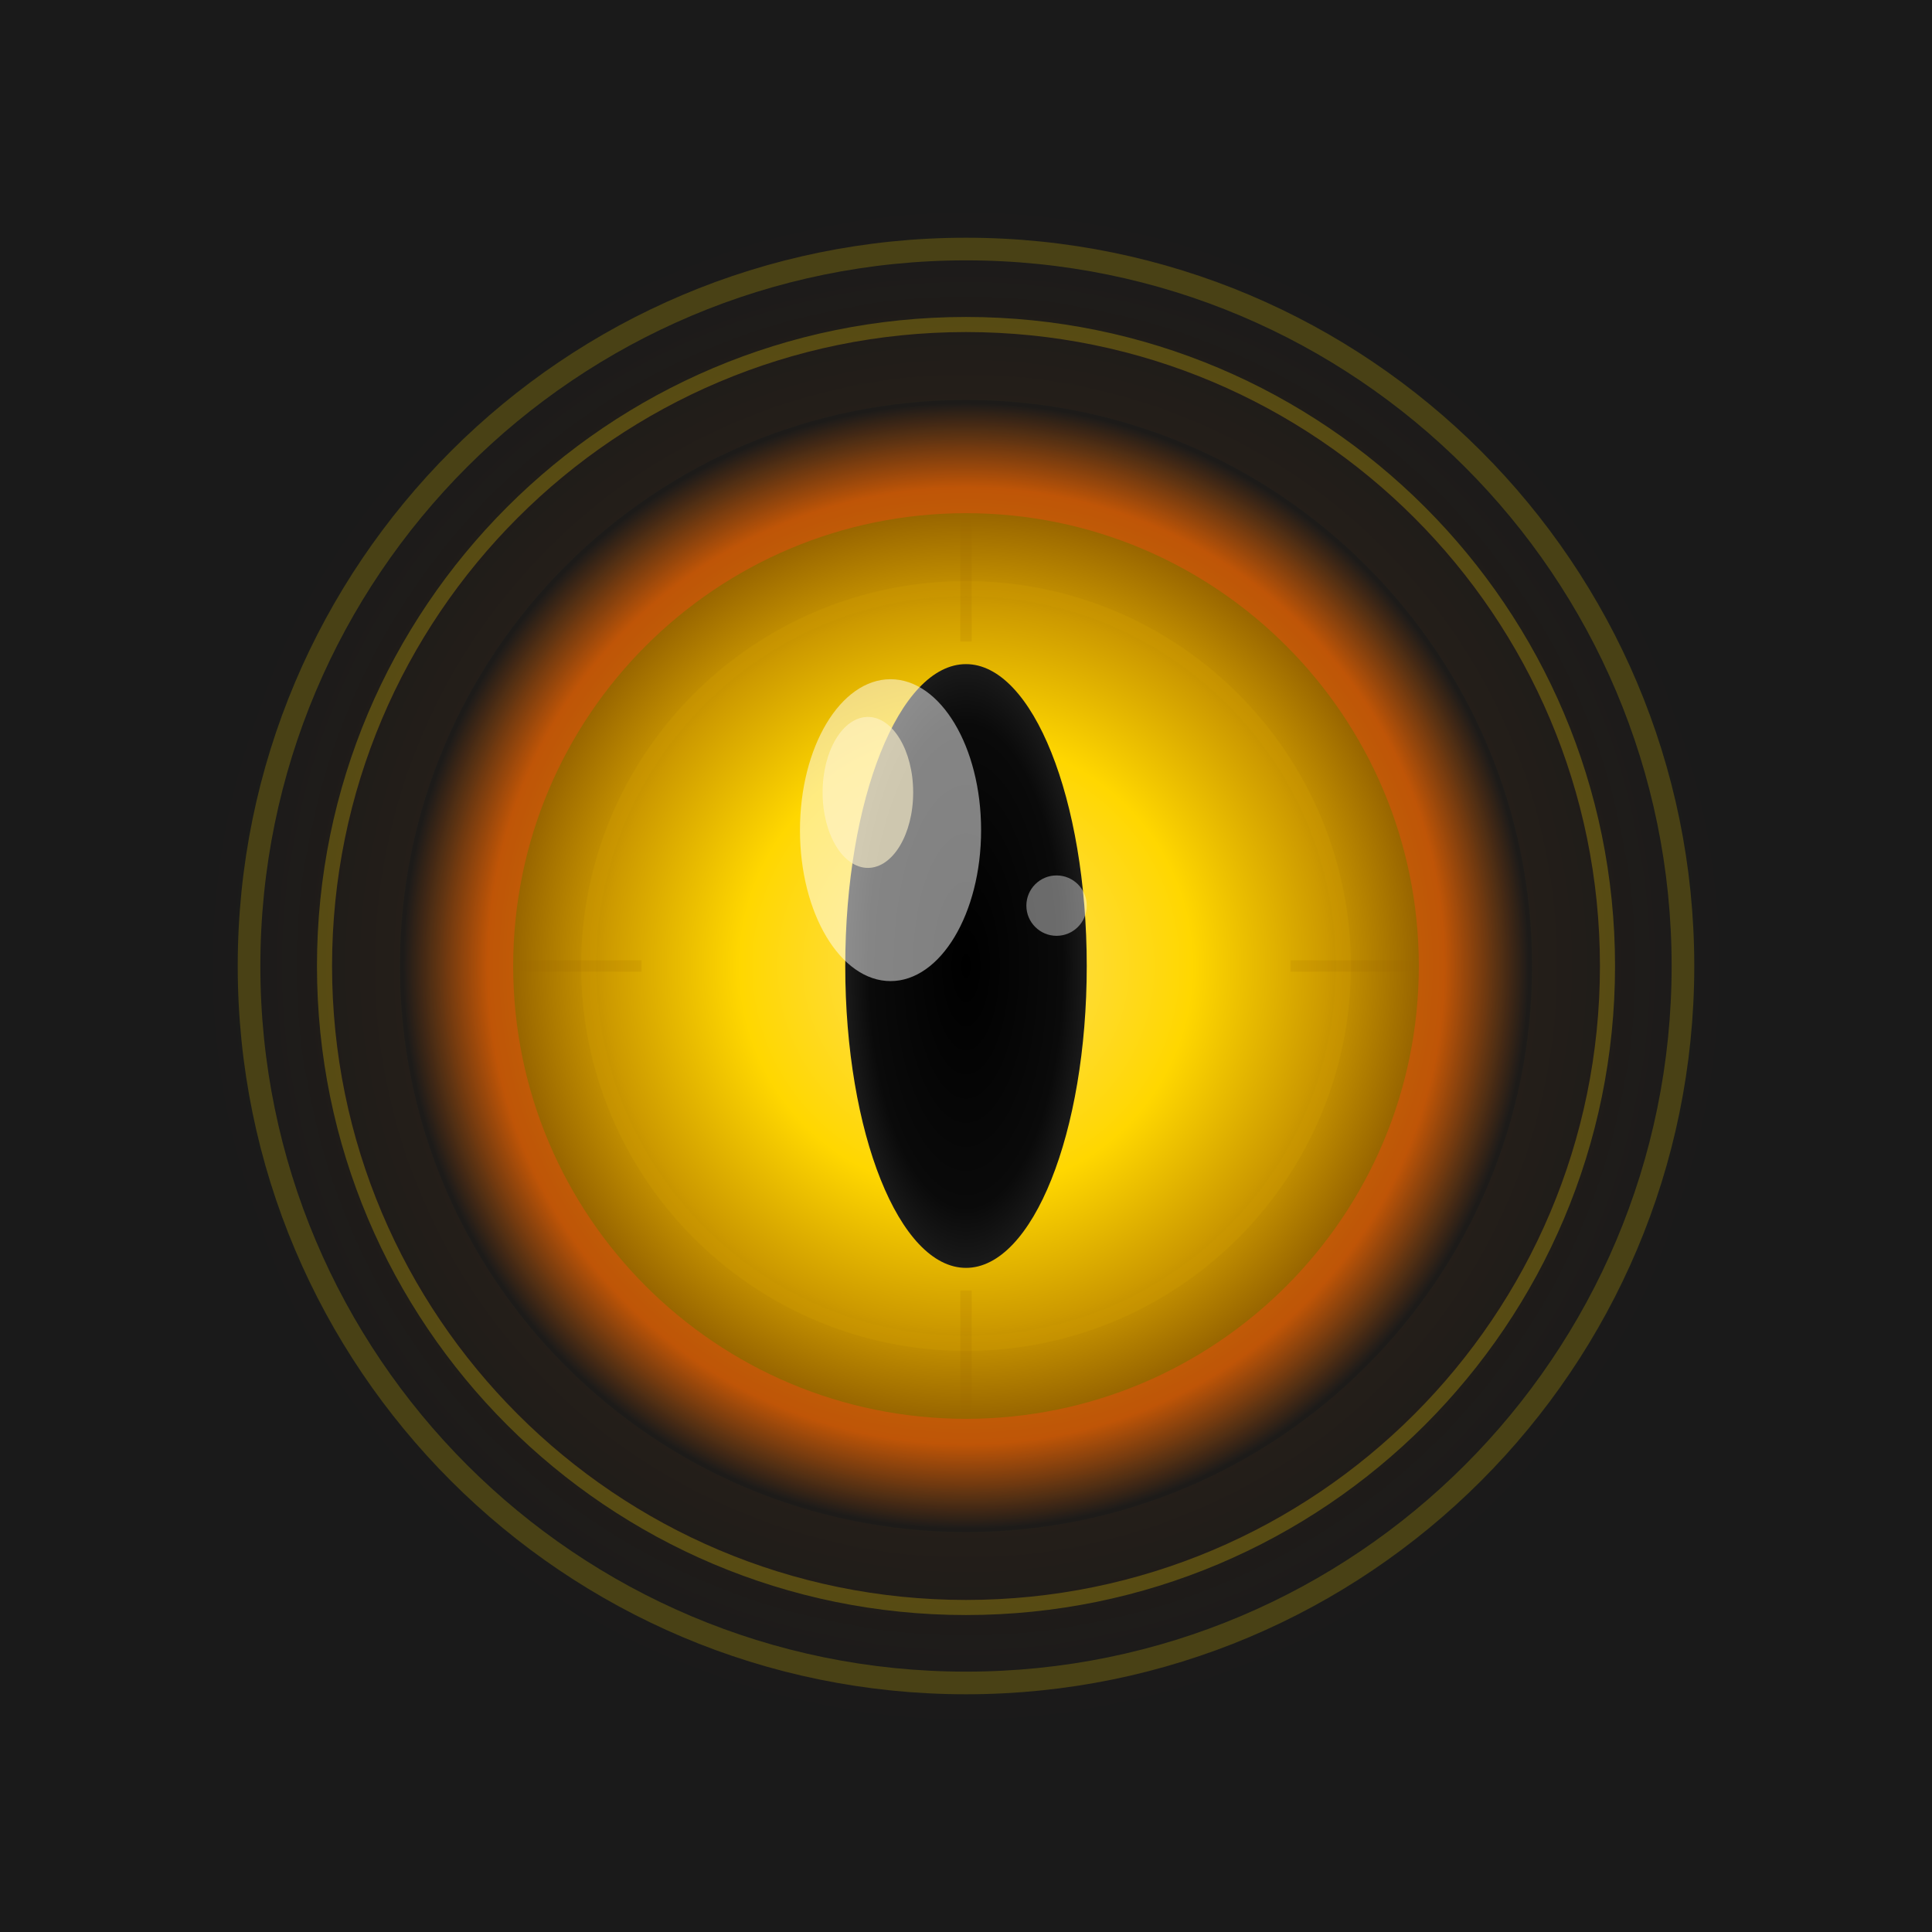
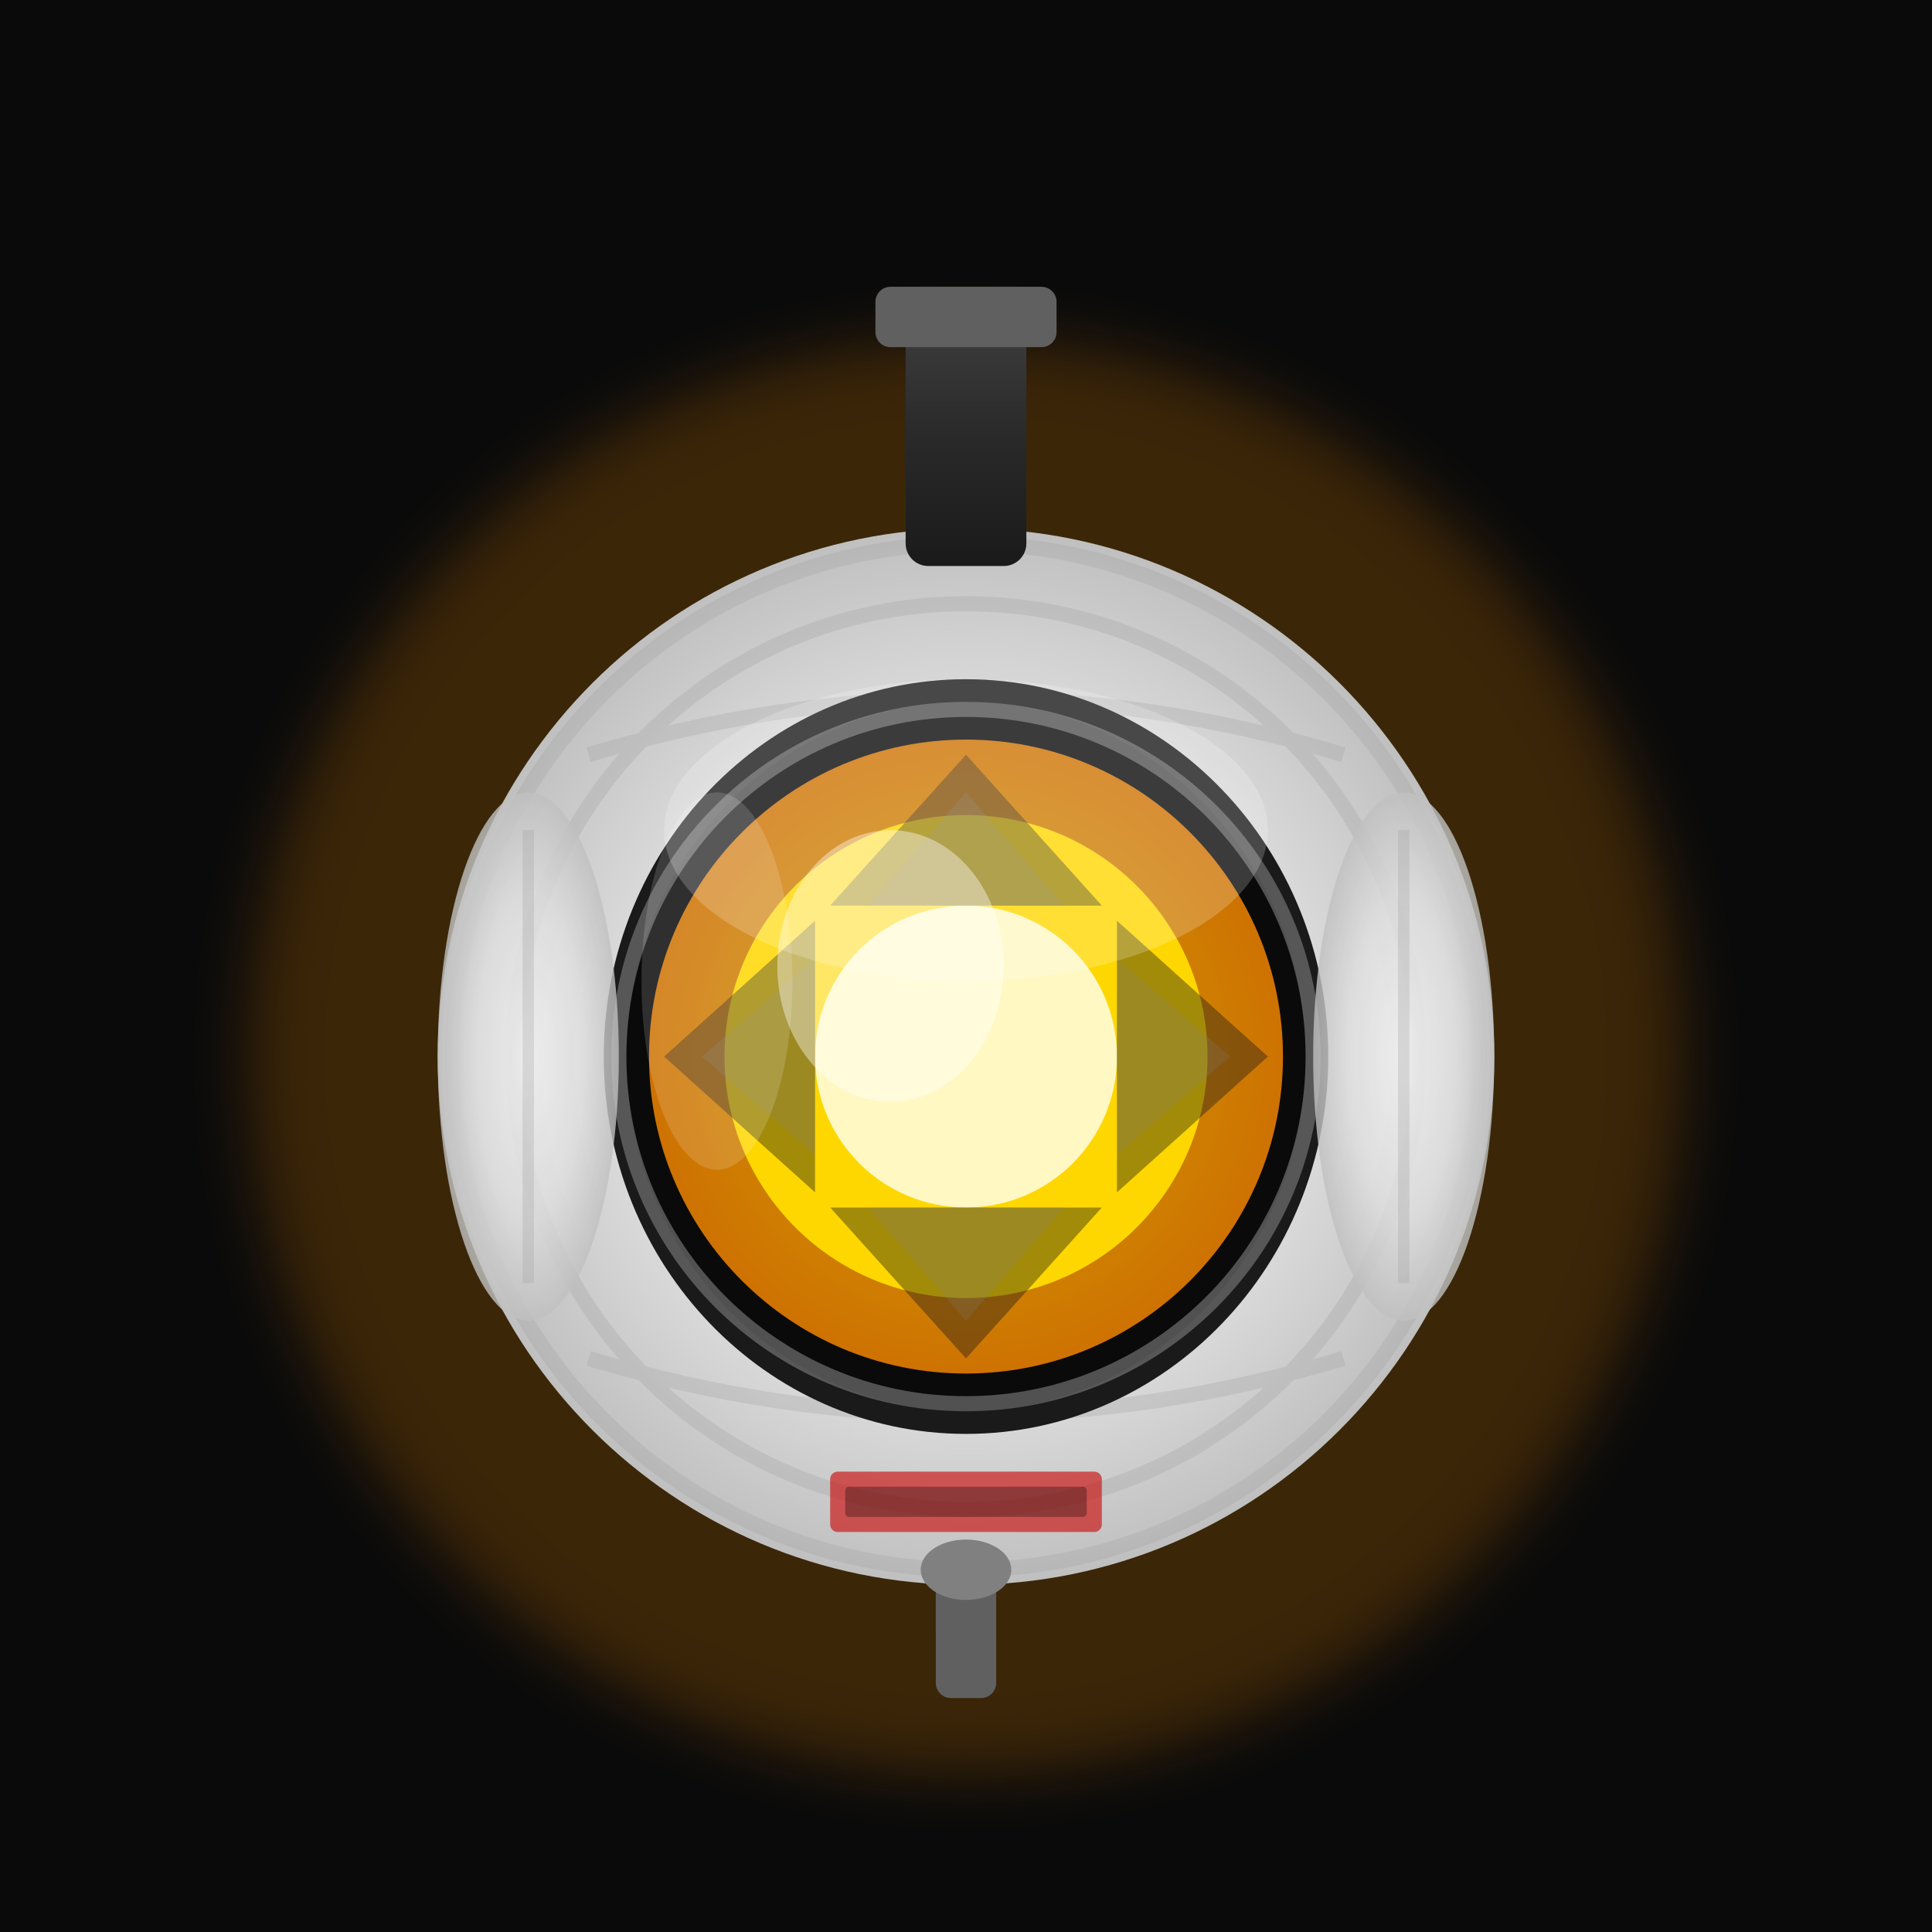
<svg xmlns="http://www.w3.org/2000/svg" width="256" height="256" viewBox="0 0 256 256">
  <defs>
-     <radialGradient id="gladosGlow">
-       <stop offset="0%" stop-color="#fff4cc" />
+     <radialGradient id="shellGrad">
+       <stop offset="0%" stop-color="#f5f5f5" />
+       <stop offset="60%" stop-color="#e0e0e0" />
+       <stop offset="100%" stop-color="#c0c0c0" />
+     </radialGradient>
+     <radialGradient id="coreGlow">
+       <stop offset="0%" stop-color="#fffacd" />
      <stop offset="30%" stop-color="#FFD700" />
-       <stop offset="60%" stop-color="#ff9500" />
-       <stop offset="85%" stop-color="#ff6B00" />
+       <stop offset="60%" stop-color="#FFA500" />
+       <stop offset="100%" stop-color="#FF8C00" />
+     </radialGradient>
+     <radialGradient id="apertureGrad">
+       <stop offset="0%" stop-color="#FFD700" />
+       <stop offset="50%" stop-color="#cc9900" />
+       <stop offset="100%" stop-color="#000000" />
+     </radialGradient>
+     <linearGradient id="darkPanel" x1="0%" y1="0%" x2="0%" y2="100%">
+       <stop offset="0%" stop-color="#404040" />
+       <stop offset="50%" stop-color="#2a2a2a" />
      <stop offset="100%" stop-color="#1a1a1a" />
-     </radialGradient>
-     <radialGradient id="irisGradient">
-       <stop offset="0%" stop-color="#ffe066" />
-       <stop offset="50%" stop-color="#FFD700" />
-       <stop offset="80%" stop-color="#cc9900" />
-       <stop offset="100%" stop-color="#996600" />
-     </radialGradient>
-     <radialGradient id="pupilGradient">
-       <stop offset="0%" stop-color="#000000" />
-       <stop offset="80%" stop-color="#0a0a0a" />
-       <stop offset="100%" stop-color="#1a1a1a" />
-     </radialGradient>
-     <radialGradient id="ringGradient">
-       <stop offset="0%" stop-color="#FFD700" stop-opacity="0.6" />
-       <stop offset="50%" stop-color="#ff9500" stop-opacity="0.3" />
-       <stop offset="100%" stop-color="#ff6B00" stop-opacity="0" />
-     </radialGradient>
+     </linearGradient>
    <filter id="glow">
      <feGaussianBlur in="SourceGraphic" stdDeviation="4" />
    </filter>
-     <filter id="innerGlow">
-       <feGaussianBlur in="SourceGraphic" stdDeviation="2" />
-     </filter>
  </defs>
-   <rect width="256" height="256" fill="#1a1a1a" />
-   <circle cx="128" cy="128" r="100" fill="url(#ringGradient)" opacity="0.3" filter="url(#glow)">
-     <animate attributeName="opacity" values="0.3;0.5;0.3" dur="3s" repeatCount="indefinite" />
+   <rect width="256" height="256" fill="#0a0a0a" />
+   <circle cx="128" cy="140" r="95" fill="url(#coreGlow)" opacity="0.2" filter="url(#glow)">
+     <animate attributeName="opacity" values="0.15;0.3;0.15" dur="3s" repeatCount="indefinite" />
  </circle>
-   <circle cx="128" cy="128" r="85" fill="none" stroke="#FFD700" stroke-width="2" opacity="0.25">
-     <animate attributeName="r" values="85;88;85" dur="3s" repeatCount="indefinite" />
-     <animate attributeName="opacity" values="0.25;0.45;0.25" dur="3s" repeatCount="indefinite" />
-   </circle>
-   <circle cx="128" cy="128" r="75" fill="url(#gladosGlow)" opacity="0.7">
+   <circle cx="128" cy="140" r="70" fill="url(#shellGrad)" />
+   <g opacity="0.3" stroke="#a0a0a0" stroke-width="2" fill="none">
+     <path d="M 78 100 Q 128 85 178 100" />
+     <path d="M 78 180 Q 128 195 178 180" />
+     <circle cx="128" cy="140" r="68" />
+     <circle cx="128" cy="140" r="60" />
+   </g>
+   <rect x="120" y="40" width="16" height="35" fill="url(#darkPanel)" rx="3" />
+   <rect x="116" y="38" width="24" height="8" fill="#606060" rx="2" />
+   <ellipse cx="128" cy="140" rx="48" ry="50" fill="#1a1a1a" />
+   <ellipse cx="128" cy="140" rx="45" ry="47" fill="#0a0a0a" />
+   <circle cx="128" cy="140" r="46" fill="none" stroke="#808080" stroke-width="2" opacity="0.6" />
+   <circle cx="128" cy="140" r="42" fill="url(#coreGlow)" opacity="0.8">
    <animate attributeName="opacity" values="0.7;0.95;0.7" dur="3s" repeatCount="indefinite" />
  </circle>
-   <circle cx="128" cy="128" r="60" fill="url(#irisGradient)">
-     <animate attributeName="r" values="60;62;60" dur="3s" repeatCount="indefinite" />
+   <circle cx="128" cy="140" r="32" fill="#FFD700">
+     <animate attributeName="r" values="32;34;32" dur="3s" repeatCount="indefinite" />
  </circle>
-   <circle cx="128" cy="128" r="50" fill="none" stroke="#cc9900" stroke-width="2" opacity="0.4" />
-   <ellipse cx="128" cy="128" rx="16" ry="40" fill="url(#pupilGradient)">
-     <animate attributeName="ry" values="40;36;40" dur="3s" repeatCount="indefinite" />
+   <circle cx="128" cy="140" r="20" fill="#fffacd" opacity="0.95">
+     <animate attributeName="opacity" values="0.9;1;0.9" dur="3s" repeatCount="indefinite" />
+   </circle>
+   <g opacity="0.4" fill="#1a1a1a">
+     <path d="M 128,100 L 110,120 L 146,120 Z" />
+     <path d="M 168,140 L 148,122 L 148,158 Z" />
+     <path d="M 128,180 L 146,160 L 110,160 Z" />
+     <path d="M 88,140 L 108,158 L 108,122 Z" />
+   </g>
+   <g opacity="0.2" fill="#808080">
+     <path d="M 128,105 L 115,120 L 141,120 Z" />
+     <path d="M 163,140 L 148,127 L 148,153 Z" />
+     <path d="M 128,175 L 141,160 L 115,160 Z" />
+     <path d="M 93,140 L 108,153 L 108,127 Z" />
+   </g>
+   <ellipse cx="118" cy="128" rx="15" ry="18" fill="#ffffff" opacity="0.4">
+     <animate attributeName="opacity" values="0.3;0.5;0.3" dur="3s" repeatCount="indefinite" />
  </ellipse>
-   <ellipse cx="118" cy="110" rx="12" ry="20" fill="#ffffff" opacity="0.5">
-     <animate attributeName="opacity" values="0.5;0.7;0.5" dur="3s" repeatCount="indefinite" />
-   </ellipse>
-   <ellipse cx="115" cy="105" rx="6" ry="10" fill="#fff4cc" opacity="0.6" />
-   <circle cx="140" cy="120" r="4" fill="#ffffff" opacity="0.4" />
-   <circle cx="128" cy="128" r="95" fill="none" stroke="#FFD700" stroke-width="3" opacity="0.2">
-     <animate attributeName="opacity" values="0.2;0.4;0.2" dur="3s" repeatCount="indefinite" />
-   </circle>
-   <g opacity="0.15" stroke="#996600" stroke-width="1.5" fill="none">
-     <line x1="128" y1="68" x2="128" y2="85" />
-     <line x1="128" y1="171" x2="128" y2="188" />
-     <line x1="68" y1="128" x2="85" y2="128" />
-     <line x1="171" y1="128" x2="188" y2="128" />
+   <g opacity="0.8">
+     <ellipse cx="70" cy="140" rx="12" ry="35" fill="url(#shellGrad)" />
+     <ellipse cx="186" cy="140" rx="12" ry="35" fill="url(#shellGrad)" />
  </g>
+   <g opacity="0.3" stroke="#a0a0a0" stroke-width="1.5" fill="none">
+     <line x1="70" y1="110" x2="70" y2="170" />
+     <line x1="186" y1="110" x2="186" y2="170" />
+   </g>
+   <rect x="124" y="205" width="8" height="20" fill="#606060" rx="2" />
+   <ellipse cx="128" cy="208" rx="6" ry="4" fill="#808080" />
+   <ellipse cx="128" cy="110" rx="40" ry="20" fill="#ffffff" opacity="0.2" />
+   <ellipse cx="95" cy="130" rx="10" ry="25" fill="#ffffff" opacity="0.15" />
+   <rect x="110" y="195" width="36" height="8" fill="#cc0000" opacity="0.6" rx="1" />
+   <rect x="112" y="197" width="32" height="4" fill="#000000" opacity="0.3" rx="0.5" />
</svg>
